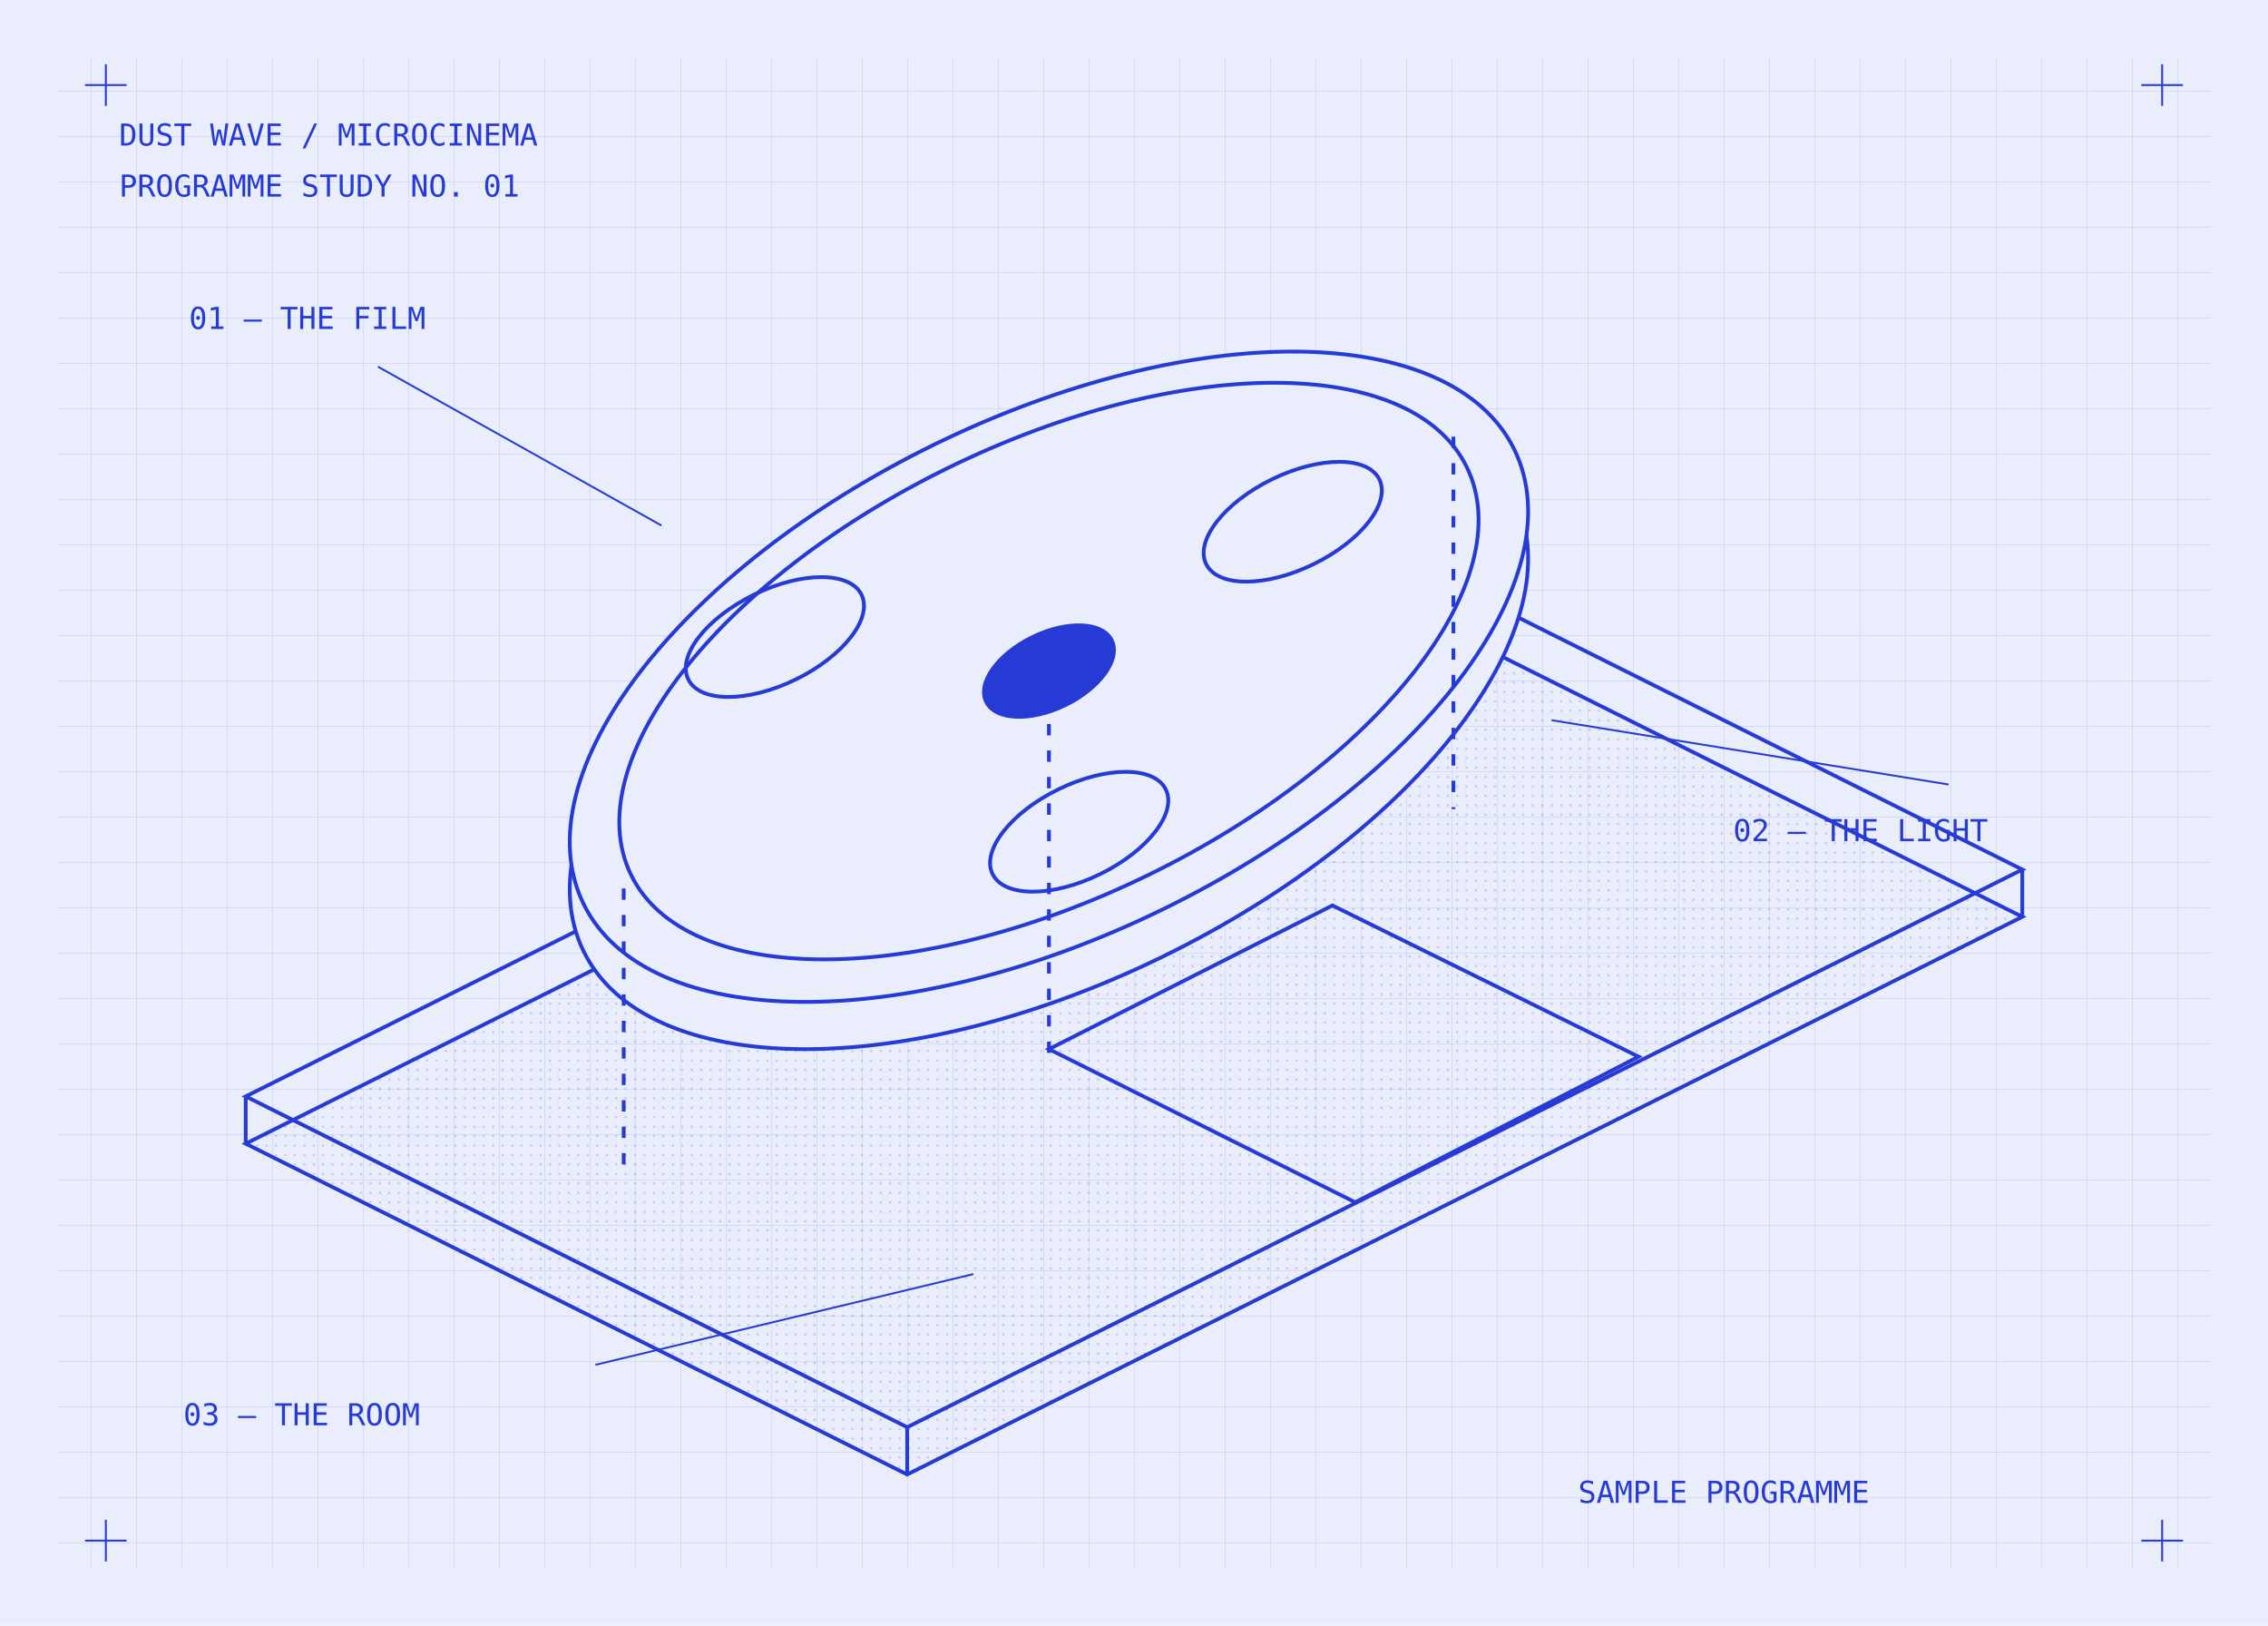
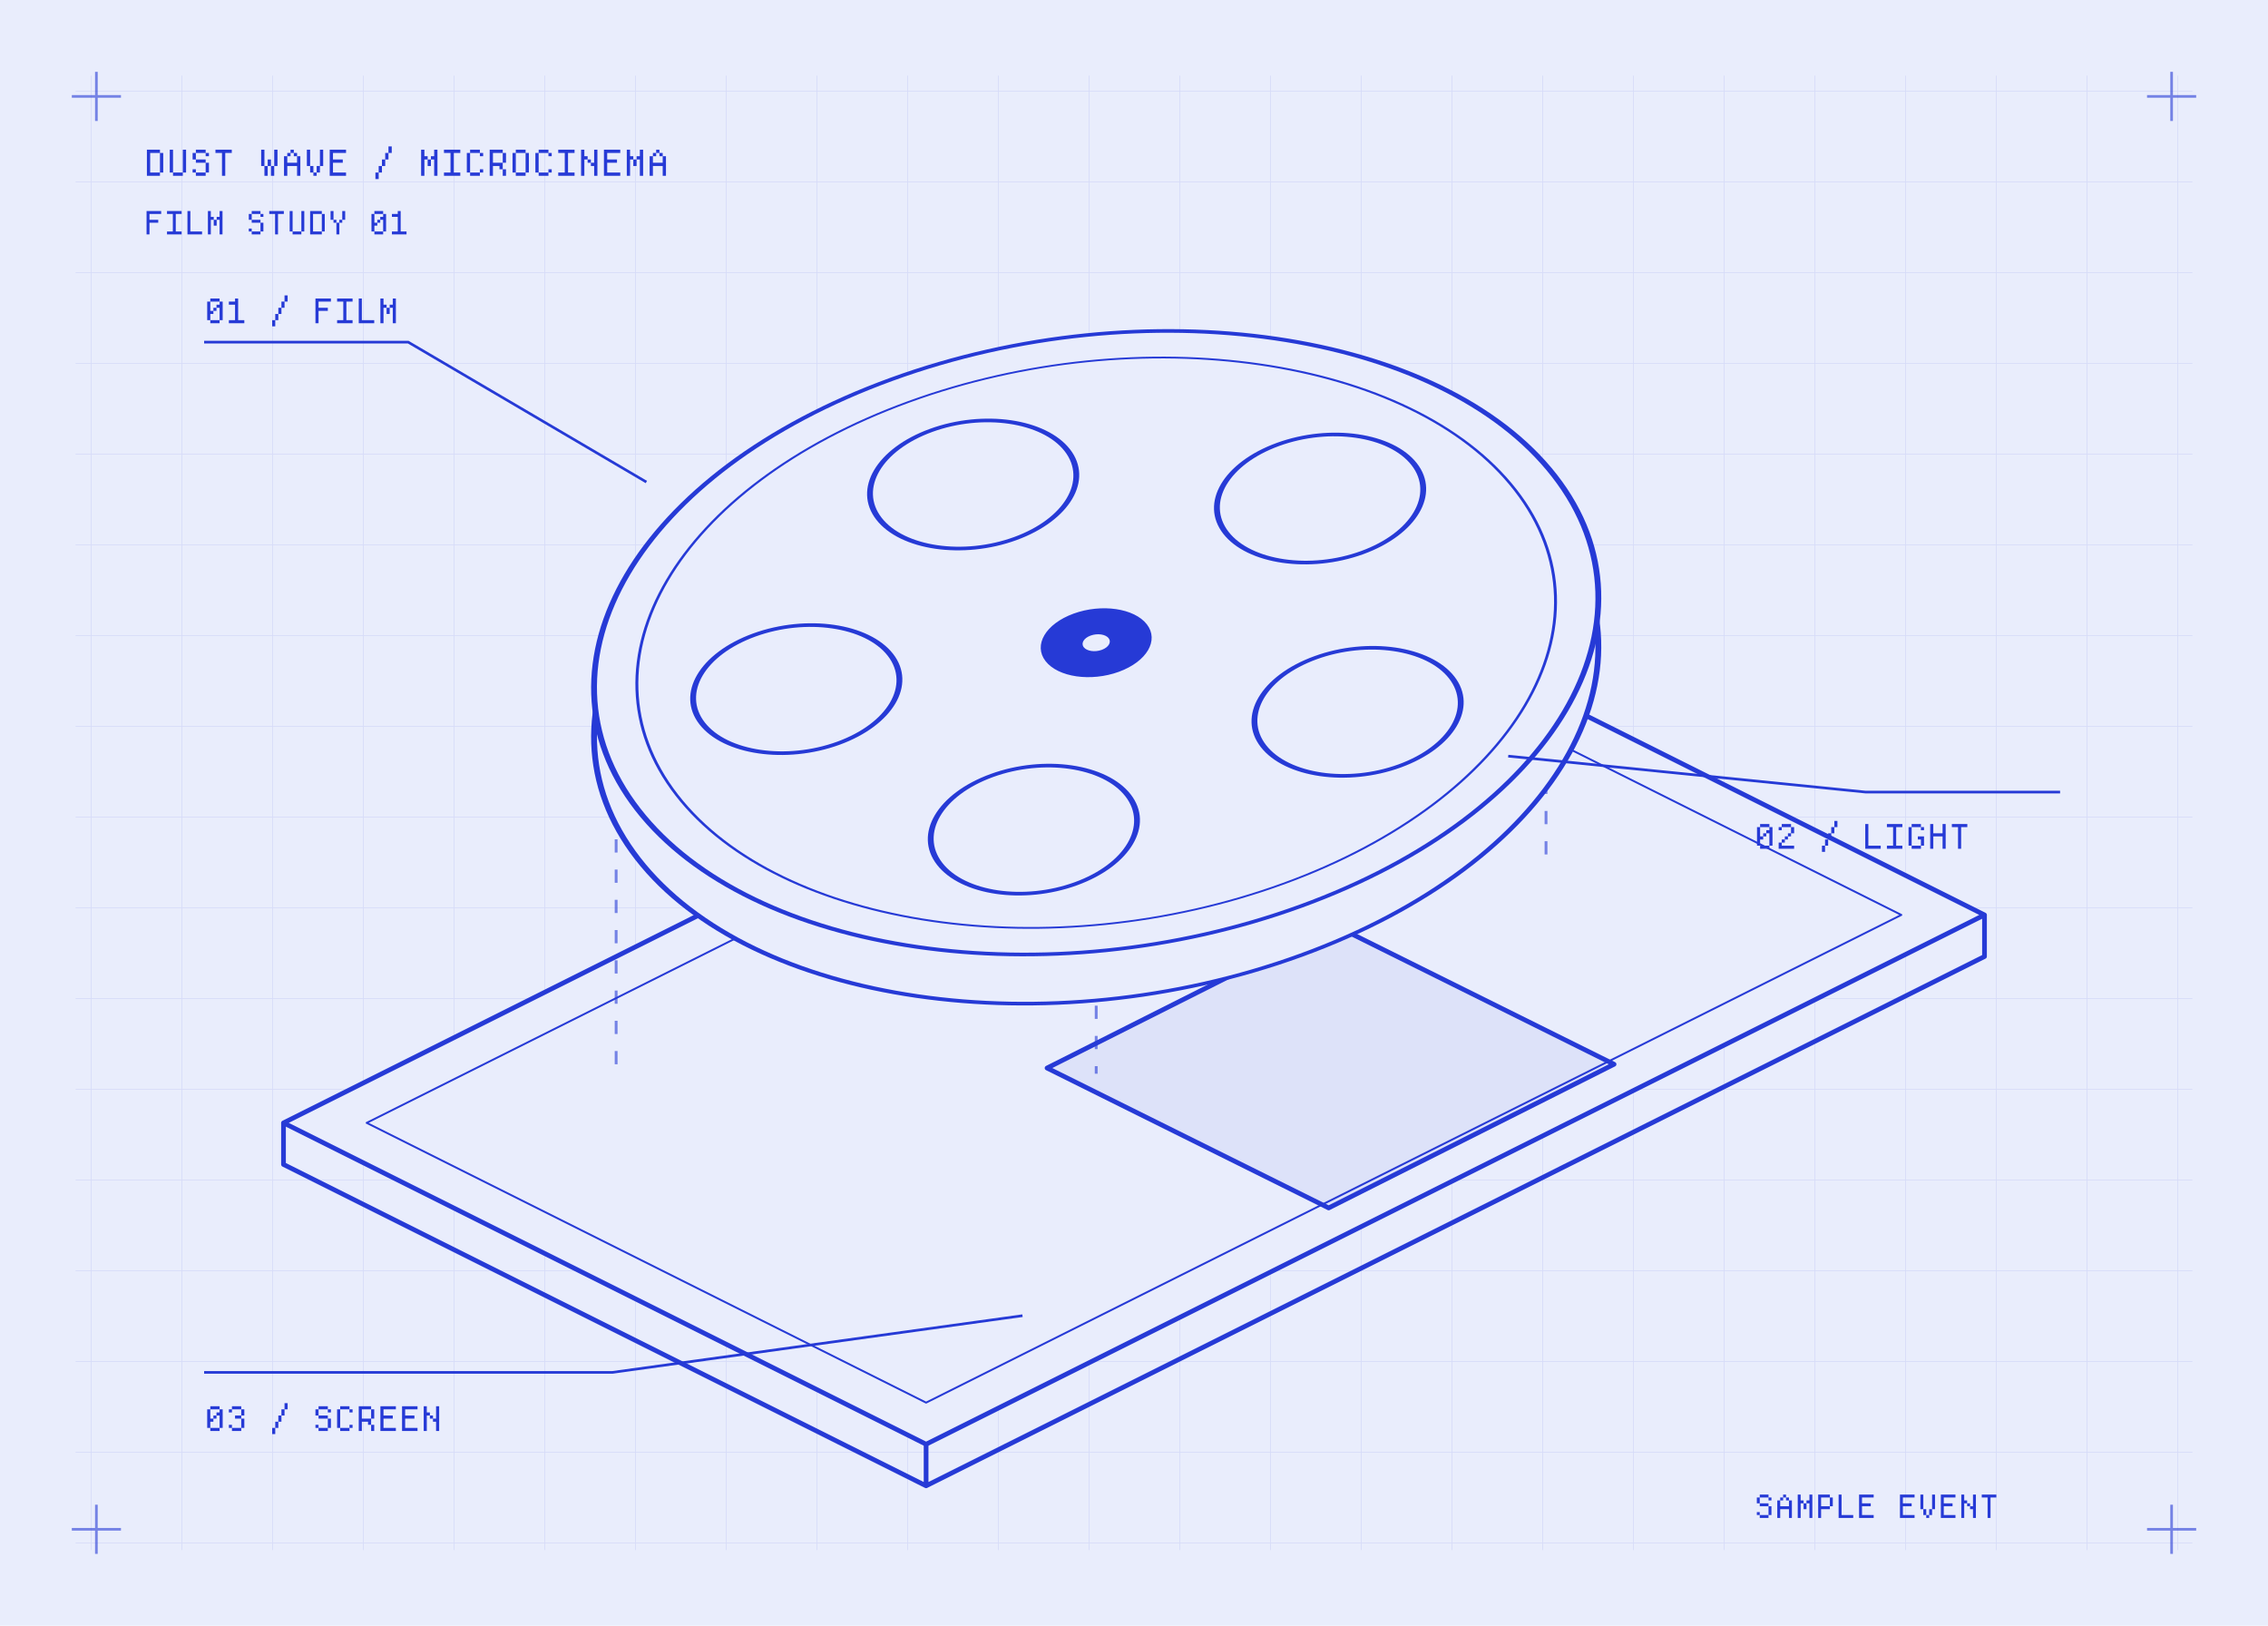
- <svg xmlns="http://www.w3.org/2000/svg" viewBox="0 0 1200 860">
+ <svg xmlns="http://www.w3.org/2000/svg" viewBox="0 0 1200 860" role="img" aria-labelledby="title description">
  <defs>
-     <pattern id="grid" width="24" height="24" patternUnits="userSpaceOnUse">
-       <path d="M24 0H0V24" fill="none" stroke="#263ad6" stroke-width=".45" opacity=".23" />
-     </pattern>
-     <pattern id="dots" width="5" height="5" patternUnits="userSpaceOnUse">
-       <circle cx="1" cy="1" r=".65" fill="#263ad6" opacity=".2" />
+     <pattern id="draft-grid" width="48" height="48" patternUnits="userSpaceOnUse">
+       <path d="M48 0H0V48" fill="none" stroke="#263ad6" stroke-width=".8" opacity=".10" />
    </pattern>
  </defs>
-   <rect width="1200" height="860" fill="#e9edfc" />
-   <rect x="30" y="30" width="1140" height="800" fill="url(#grid)" />
-   <g fill="none" stroke="#263ad6" stroke-width="2">
-     <path d="M130 605L720 310l350 175-590 295Z" fill="url(#dots)" />
-     <path d="M130 580L720 285l350 175-590 295ZM130 580v25m940-145v25M480 755v25" />
-     <ellipse cx="555" cy="383" rx="274" ry="137" transform="rotate(-26 555 383)" fill="#e9edfc" />
-     <ellipse cx="555" cy="358" rx="274" ry="137" transform="rotate(-26 555 358)" fill="#e9edfc" />
-     <ellipse cx="555" cy="355" rx="246" ry="120" transform="rotate(-26 555 355)" />
-     <ellipse cx="555" cy="355" rx="37" ry="20" transform="rotate(-26 555 355)" fill="#263ad6" />
-     <ellipse cx="410" cy="337" rx="51" ry="25" transform="rotate(-26 410 337)" />
-     <ellipse cx="684" cy="276" rx="51" ry="25" transform="rotate(-26 684 276)" />
-     <ellipse cx="571" cy="440" rx="51" ry="25" transform="rotate(-26 571 440)" />
-     <path d="M769 231v197M330 470v153M555 355v205" stroke-dasharray="6 8" />
-     <path d="M555 555l150-76 162 80-150 77Z" />
-     <path d="M821 381l210 34M350 278l-150-84M515 674l-200 48" stroke-width="1" />
+   <g id="paper">
+     <rect width="1200" height="860" fill="#e9edfc" />
+     <rect x="40" y="40" width="1120" height="780" fill="url(#draft-grid)" />
  </g>
-   <g fill="#263ad6" font-family="monospace" font-size="16">
-     <text x="63" y="77">DUST WAVE / MICROCINEMA</text>
-     <text x="63" y="104">PROGRAMME STUDY NO. 01</text>
-     <text x="100" y="174">01 — THE FILM</text>
-     <text x="917" y="445">02 — THE LIGHT</text>
-     <text x="97" y="754">03 — THE ROOM</text>
-     <text x="835" y="795">SAMPLE PROGRAMME</text>
+   <g id="registration" fill="none" stroke="#263ad6" stroke-width="1.4" opacity=".6">
+     <path d="M38 51h26m-13-13v26M1136 51h26m-13-13v26M38 809h26m-13-13v26M1136 809h26m-13-13v26" />
  </g>
-   <g stroke="#263ad6" stroke-width="1">
-     <path d="M45 45h22m-11-11v22M1133 45h22m-11-11v22M45 815h22m-11-11v22M1133 815h22m-11-11v22" />
+   <g id="screen-plane" fill="none" stroke="#263ad6" stroke-width="2.5" stroke-linejoin="round">
+     <path d="M150 594L710 314L1050 484L490 764Z" fill="#e9edfc" />
+     <path d="M150 594V616L490 786L1050 506V484M490 764V786" />
+     <path d="M194 594L710 336L1006 484L490 742Z" stroke-width="1" />
+     <path d="M554 565L705 489L854 563L703 639Z" fill="#263ad6" fill-opacity=".06" />
+   </g>
+   <g id="projection-guides" fill="none" stroke="#263ad6" stroke-width="1.5" stroke-dasharray="7 9" opacity=".6">
+     <path d="M580 340V568M326 428V572M818 269V455" />
+   </g>
+   <g id="reel-edge" transform="matrix(.94 -.342 .42 .54 580 366)" fill="#e9edfc" stroke="#263ad6" stroke-width="3">
+     <circle r="258" />
+   </g>
+   <g id="reel-face" transform="matrix(.94 -.342 .42 .54 580 340)" fill="#e9edfc" stroke="#263ad6" stroke-width="3">
+     <circle r="258" />
+     <circle r="236" stroke-width="1.5" />
+     <circle cx="0.000" cy="-155.000" r="53" />
+     <circle cx="147.414" cy="-47.898" r="53" />
+     <circle cx="91.107" cy="125.398" r="53" />
+     <circle cx="-91.107" cy="125.398" r="53" />
+     <circle cx="-147.414" cy="-47.898" r="53" />
+     <circle r="27" fill="#263ad6" />
+     <circle r="7" stroke="none" />
+   </g>
+   <g id="leaders" fill="none" stroke="#263ad6" stroke-width="1.4">
+     <path d="M342 255L216 181H108M798 400L987 419H1090M541 696L324 726H108" />
+   </g>
+   <g id="labels" fill="#263ad6">
+     <g aria-label="DUST WAVE / MICROCINEMA" transform="translate(76 93) scale(0.03454545 -0.03454545)">
+       <path transform="translate(0 0)" d="M50 400V0H250V50H100V350H250V400ZM250 350V50H300V350Z" />
+       <path transform="translate(350 0)" d="M50 400V50H100V400ZM100 50V0H250V50ZM250 400V50H300V400Z" />
+       <path transform="translate(700 0)" d="M50 350V250H100V350ZM100 250V200H250V250ZM250 50H100V0H250ZM100 50V100H50V50ZM250 200V50H300V200ZM100 400V350H250V400ZM250 350V300H300V350Z" />
+       <path transform="translate(1050 0)" d="M50 400V350H150V0H200V350H300V400Z" />
+       <path transform="translate(1750 0)" d="M50 400V150H100V400ZM100 150V0H150V150ZM250 400V150H300V400ZM200 150V0H250V150ZM150 250V150H200V250Z" />
+       <path transform="translate(2100 0)" d="M50 300V0H100V150H250V0H300V300H250V200H100V300ZM150 400V350H200V400ZM100 350V300H150V350ZM200 350V300H250V350Z" />
+       <path transform="translate(2450 0)" d="M150 50V150H100V50ZM150 50V0H200V50ZM50 400V150H100V400ZM250 400V150H300V400ZM200 150V50H250V150Z" />
+       <path transform="translate(2800 0)" d="M50 400V0H300V50H100V200H250V250H100V350H300V400Z" />
+       <path transform="translate(3500 0)" d="M200 350V250H250V350ZM50 50V-50H100V50ZM100 150V50H150V150ZM150 250V150H200V250ZM250 450V350H300V450Z" />
+       <path transform="translate(4200 0)" d="M50 400V0H100V250H150V300H100V400ZM250 250V0H300V400H250V300H200V250ZM150 250V150H200V250Z" />
+       <path transform="translate(4550 0)" d="M150 50H50V0H300V50H200V350H300V400H50V350H150Z" />
+       <path transform="translate(4900 0)" d="M50 350V50H100V350ZM100 50V0H250V50ZM250 100V50H300V100ZM100 400V350H250V400ZM250 350V300H300V350Z" />
+       <path transform="translate(5250 0)" d="M50 400V0H100V150H200V100H250V200H100V350H250V400ZM250 350V200H300V350ZM250 100V0H300V100Z" />
+       <path transform="translate(5600 0)" d="M50 350V50H100V350ZM100 50V0H250V50ZM250 350V50H300V350ZM100 400V350H250V400Z" />
+       <path transform="translate(5950 0)" d="M50 350V50H100V350ZM100 50V0H250V50ZM250 100V50H300V100ZM100 400V350H250V400ZM250 350V300H300V350Z" />
+       <path transform="translate(6300 0)" d="M150 50H50V0H300V50H200V350H300V400H50V350H150Z" />
+       <path transform="translate(6650 0)" d="M50 400V0H100V250H150V300H100V400ZM250 150V0H300V400H250V200H200V150ZM200 200V250H150V200Z" />
+       <path transform="translate(7000 0)" d="M50 400V0H300V50H100V200H250V250H100V350H300V400Z" />
+       <path transform="translate(7350 0)" d="M50 400V0H100V250H150V300H100V400ZM250 250V0H300V400H250V300H200V250ZM150 250V150H200V250Z" />
+       <path transform="translate(7700 0)" d="M50 300V0H100V150H250V0H300V300H250V200H100V300ZM150 400V350H200V400ZM100 350V300H150V350ZM200 350V300H250V350Z" />
+     </g>
+     <g aria-label="FILM STUDY 01" transform="translate(76 124) scale(0.03090909 -0.03090909)">
+       <path transform="translate(0 0)" d="M50 400V0H100V200H250V250H100V350H300V400Z" />
+       <path transform="translate(350 0)" d="M150 50H50V0H300V50H200V350H300V400H50V350H150Z" />
+       <path transform="translate(700 0)" d="M50 400V0H300V50H100V400Z" />
+       <path transform="translate(1050 0)" d="M50 400V0H100V250H150V300H100V400ZM250 250V0H300V400H250V300H200V250ZM150 250V150H200V250Z" />
+       <path transform="translate(1750 0)" d="M50 350V250H100V350ZM100 250V200H250V250ZM250 50H100V0H250ZM100 50V100H50V50ZM250 200V50H300V200ZM100 400V350H250V400ZM250 350V300H300V350Z" />
+       <path transform="translate(2100 0)" d="M50 400V350H150V0H200V350H300V400Z" />
+       <path transform="translate(2450 0)" d="M50 400V50H100V400ZM100 50V0H250V50ZM250 400V50H300V400Z" />
+       <path transform="translate(2800 0)" d="M50 400V0H250V50H100V350H250V400ZM250 350V50H300V350Z" />
+       <path transform="translate(3150 0)" d="M50 400V250H100V400ZM250 400V250H300V400ZM150 200V0H200V200ZM100 250V200H150V250ZM200 250V200H250V250Z" />
+       <path transform="translate(3850 0)" d="M50 350V50H100V150H150V200H100V350ZM100 50V0H250V50ZM100 400V350H250V400ZM250 350V300H200V250H250V50H300V350ZM150 250V200H200V250Z" />
+       <path transform="translate(4200 0)" d="M150 300V50H50V0H300V50H200V400H150V350H50V300Z" />
+     </g>
+     <g aria-label="01 / FILM" transform="translate(108 171) scale(0.03272727 -0.03272727)">
+       <path transform="translate(0 0)" d="M50 350V50H100V150H150V200H100V350ZM100 50V0H250V50ZM100 400V350H250V400ZM250 350V300H200V250H250V50H300V350ZM150 250V200H200V250Z" />
+       <path transform="translate(350 0)" d="M150 300V50H50V0H300V50H200V400H150V350H50V300Z" />
+       <path transform="translate(1050 0)" d="M200 350V250H250V350ZM50 50V-50H100V50ZM100 150V50H150V150ZM150 250V150H200V250ZM250 450V350H300V450Z" />
+       <path transform="translate(1750 0)" d="M50 400V0H100V200H250V250H100V350H300V400Z" />
+       <path transform="translate(2100 0)" d="M150 50H50V0H300V50H200V350H300V400H50V350H150Z" />
+       <path transform="translate(2450 0)" d="M50 400V0H300V50H100V400Z" />
+       <path transform="translate(2800 0)" d="M50 400V0H100V250H150V300H100V400ZM250 250V0H300V400H250V300H200V250ZM150 250V150H200V250Z" />
+     </g>
+     <g aria-label="02 / LIGHT" transform="translate(928 449) scale(0.03272727 -0.03272727)">
+       <path transform="translate(0 0)" d="M50 350V50H100V150H150V200H100V350ZM100 50V0H250V50ZM100 400V350H250V400ZM250 350V300H200V250H250V50H300V350ZM150 250V200H200V250Z" />
+       <path transform="translate(350 0)" d="M50 100V0H300V50H100V100ZM250 350V400H100V350ZM250 350V250H300V350ZM100 150V100H150V150ZM50 350V300H100V350ZM200 250V200H250V250ZM150 200V150H200V200Z" />
+       <path transform="translate(1050 0)" d="M200 350V250H250V350ZM50 50V-50H100V50ZM100 150V50H150V150ZM150 250V150H200V250ZM250 450V350H300V450Z" />
+       <path transform="translate(1750 0)" d="M50 400V0H300V50H100V400Z" />
+       <path transform="translate(2100 0)" d="M150 50H50V0H300V50H200V350H300V400H50V350H150Z" />
+       <path transform="translate(2450 0)" d="M50 350V50H100V350ZM100 50V0H250V50ZM250 150V50H300V200H200V150ZM100 400V350H250V400ZM250 350V300H300V350Z" />
+       <path transform="translate(2800 0)" d="M50 400V0H100V200H250V0H300V400H250V250H100V400Z" />
+       <path transform="translate(3150 0)" d="M50 400V350H150V0H200V350H300V400Z" />
+     </g>
+     <g aria-label="03 / SCREEN" transform="translate(108 757) scale(0.03272727 -0.03272727)">
+       <path transform="translate(0 0)" d="M50 350V50H100V150H150V200H100V350ZM100 50V0H250V50ZM100 400V350H250V400ZM250 350V300H200V250H250V50H300V350ZM150 250V200H200V250Z" />
+       <path transform="translate(350 0)" d="M50 350V300H100V350ZM100 400V350H250V400ZM250 350V250H300V350ZM150 250V200H250V250ZM250 200V50H300V200ZM250 50H100V0H250ZM100 50V100H50V50Z" />
+       <path transform="translate(1050 0)" d="M200 350V250H250V350ZM50 50V-50H100V50ZM100 150V50H150V150ZM150 250V150H200V250ZM250 450V350H300V450Z" />
+       <path transform="translate(1750 0)" d="M50 350V250H100V350ZM100 250V200H250V250ZM250 50H100V0H250ZM100 50V100H50V50ZM250 200V50H300V200ZM100 400V350H250V400ZM250 350V300H300V350Z" />
+       <path transform="translate(2100 0)" d="M50 350V50H100V350ZM100 50V0H250V50ZM250 100V50H300V100ZM100 400V350H250V400ZM250 350V300H300V350Z" />
+       <path transform="translate(2450 0)" d="M50 400V0H100V150H200V100H250V200H100V350H250V400ZM250 350V200H300V350ZM250 100V0H300V100Z" />
+       <path transform="translate(2800 0)" d="M50 400V0H300V50H100V200H250V250H100V350H300V400Z" />
+       <path transform="translate(3150 0)" d="M50 400V0H300V50H100V200H250V250H100V350H300V400Z" />
+       <path transform="translate(3500 0)" d="M50 400V0H100V250H150V300H100V400ZM250 150V0H300V400H250V200H200V150ZM200 200V250H150V200Z" />
+     </g>
+     <g aria-label="SAMPLE EVENT" transform="translate(928 803) scale(0.03090909 -0.03090909)">
+       <path transform="translate(0 0)" d="M50 350V250H100V350ZM100 250V200H250V250ZM250 50H100V0H250ZM100 50V100H50V50ZM250 200V50H300V200ZM100 400V350H250V400ZM250 350V300H300V350Z" />
+       <path transform="translate(350 0)" d="M50 300V0H100V150H250V0H300V300H250V200H100V300ZM150 400V350H200V400ZM100 350V300H150V350ZM200 350V300H250V350Z" />
+       <path transform="translate(700 0)" d="M50 400V0H100V250H150V300H100V400ZM250 250V0H300V400H250V300H200V250ZM150 250V150H200V250Z" />
+       <path transform="translate(1050 0)" d="M50 400V0H100V150H250V200H100V350H250V400ZM250 350V200H300V350Z" />
+       <path transform="translate(1400 0)" d="M50 400V0H300V50H100V400Z" />
+       <path transform="translate(1750 0)" d="M50 400V0H300V50H100V200H250V250H100V350H300V400Z" />
+       <path transform="translate(2450 0)" d="M50 400V0H300V50H100V200H250V250H100V350H300V400Z" />
+       <path transform="translate(2800 0)" d="M150 50V150H100V50ZM150 50V0H200V50ZM50 400V150H100V400ZM250 400V150H300V400ZM200 150V50H250V150Z" />
+       <path transform="translate(3150 0)" d="M50 400V0H300V50H100V200H250V250H100V350H300V400Z" />
+       <path transform="translate(3500 0)" d="M50 400V0H100V250H150V300H100V400ZM250 150V0H300V400H250V200H200V150ZM200 200V250H150V200Z" />
+       <path transform="translate(3850 0)" d="M50 400V350H150V0H200V350H300V400Z" />
+     </g>
  </g>
</svg>
